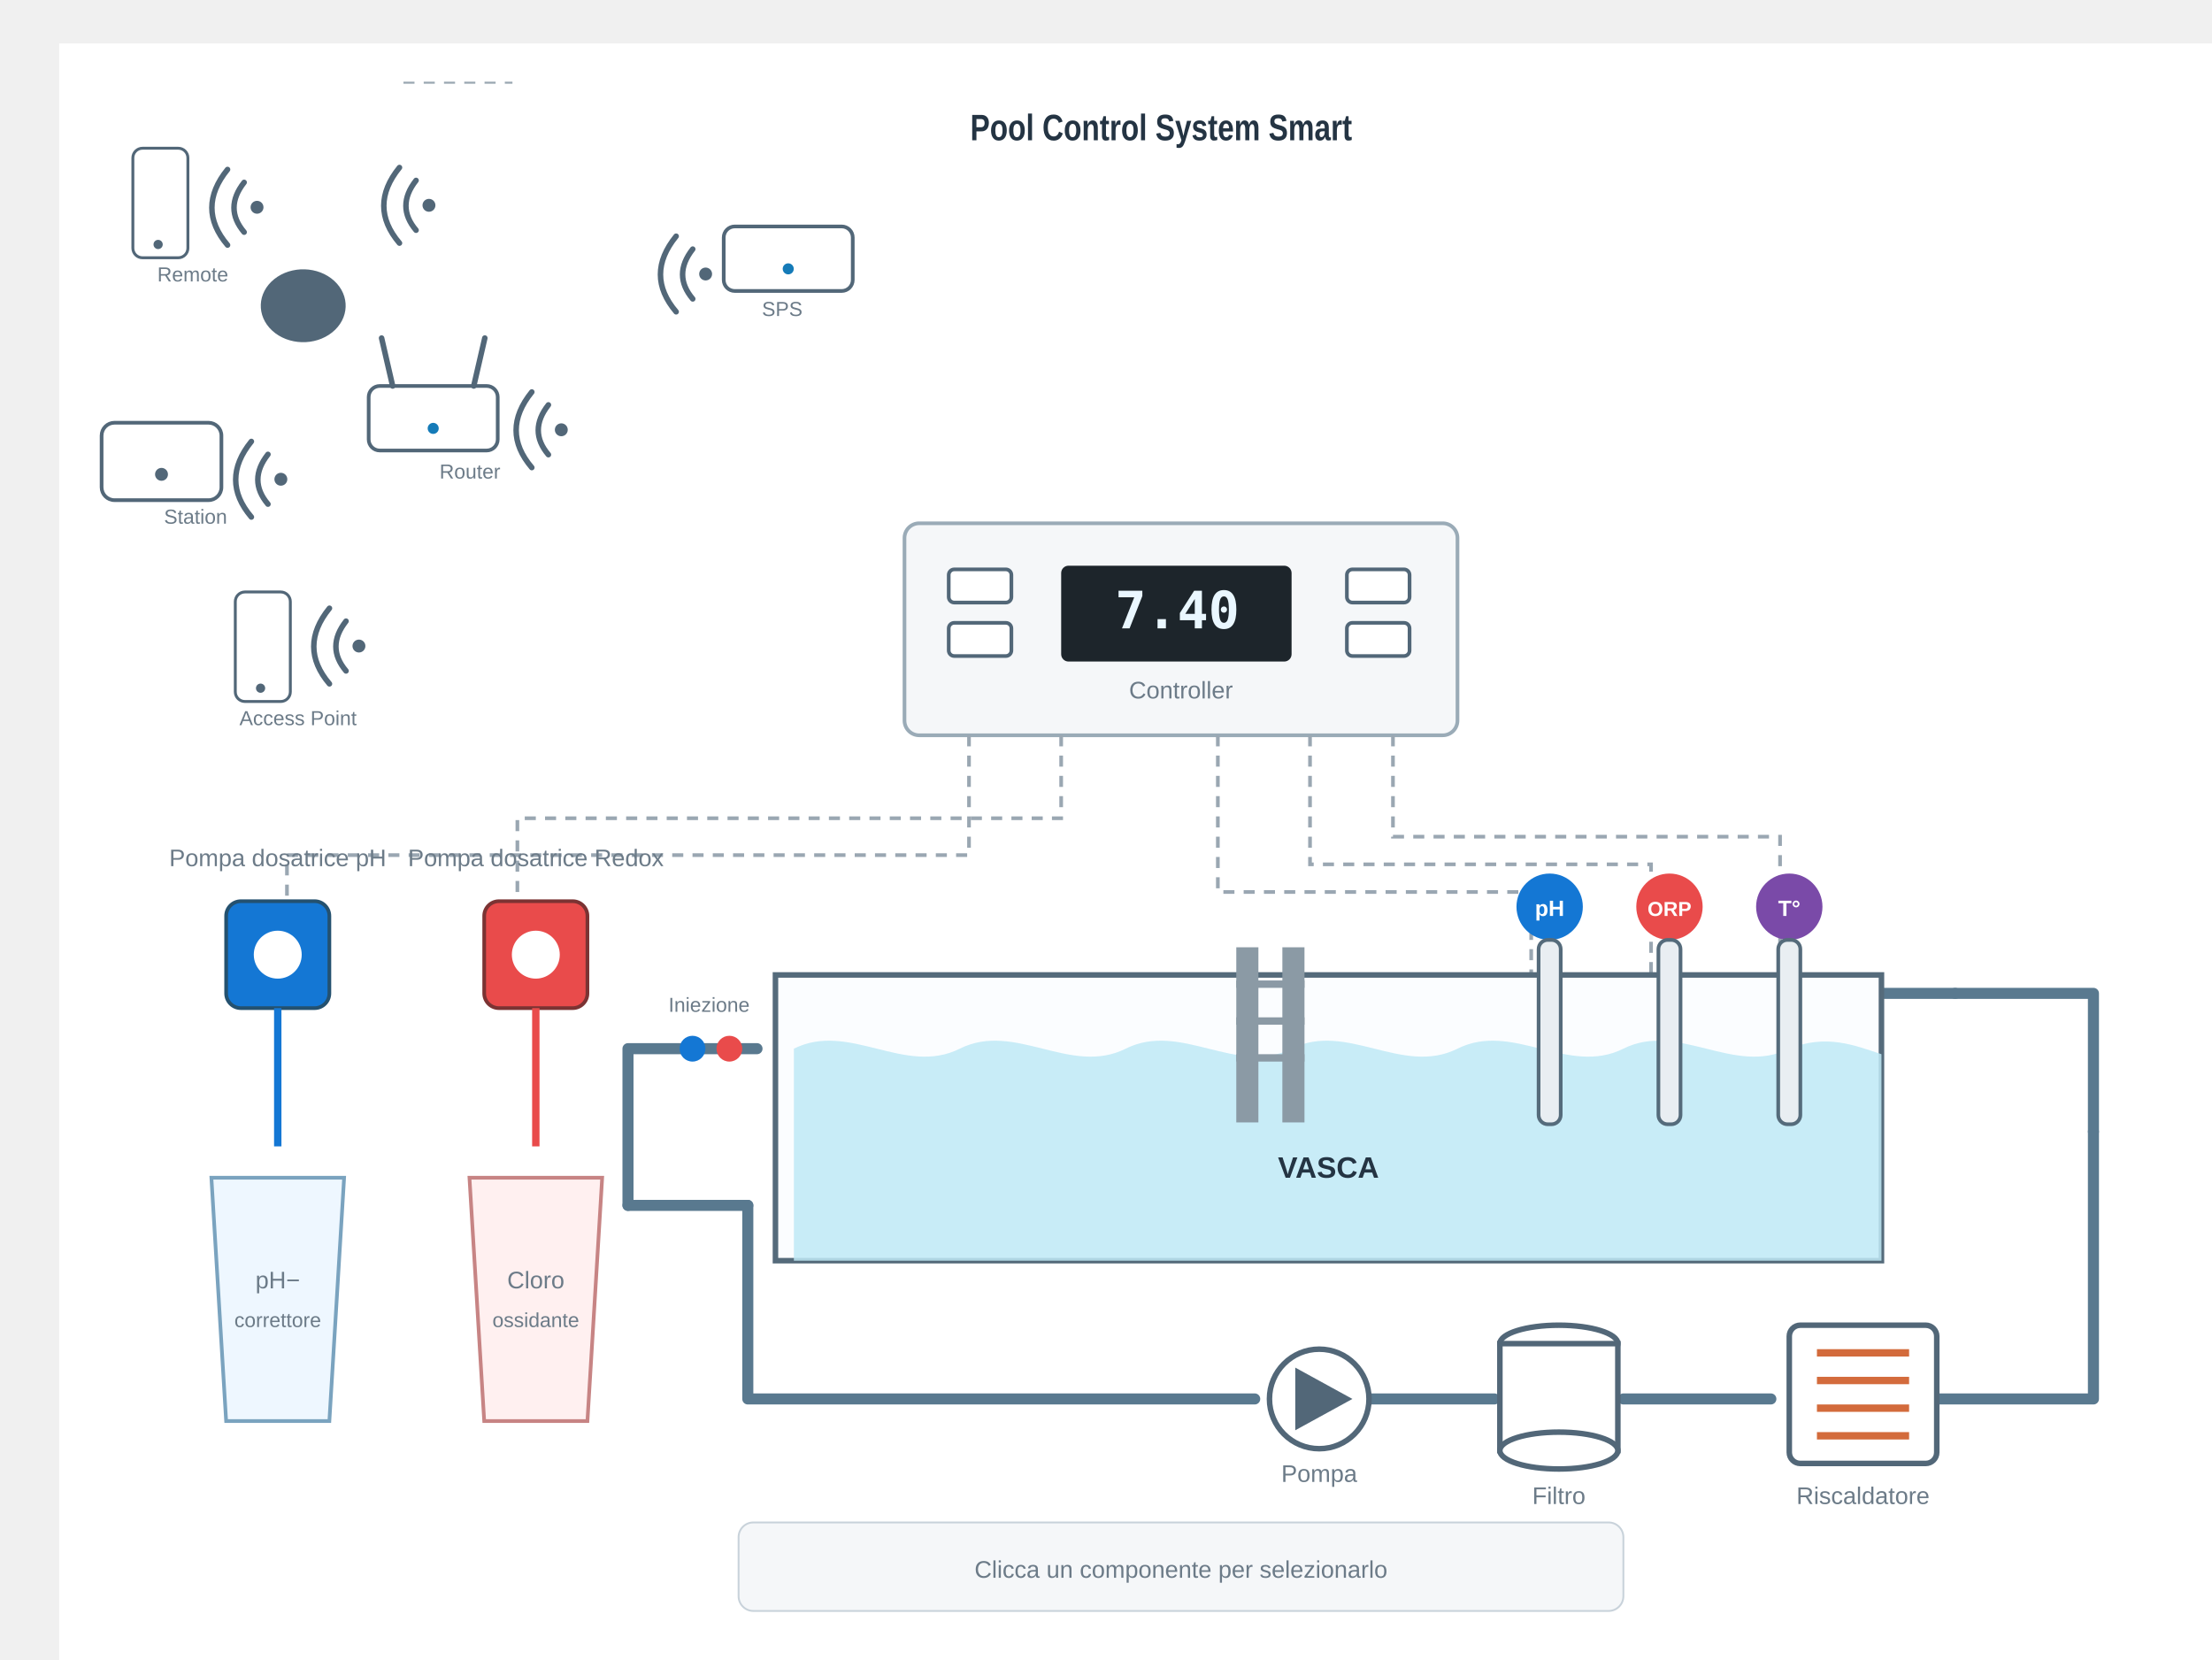
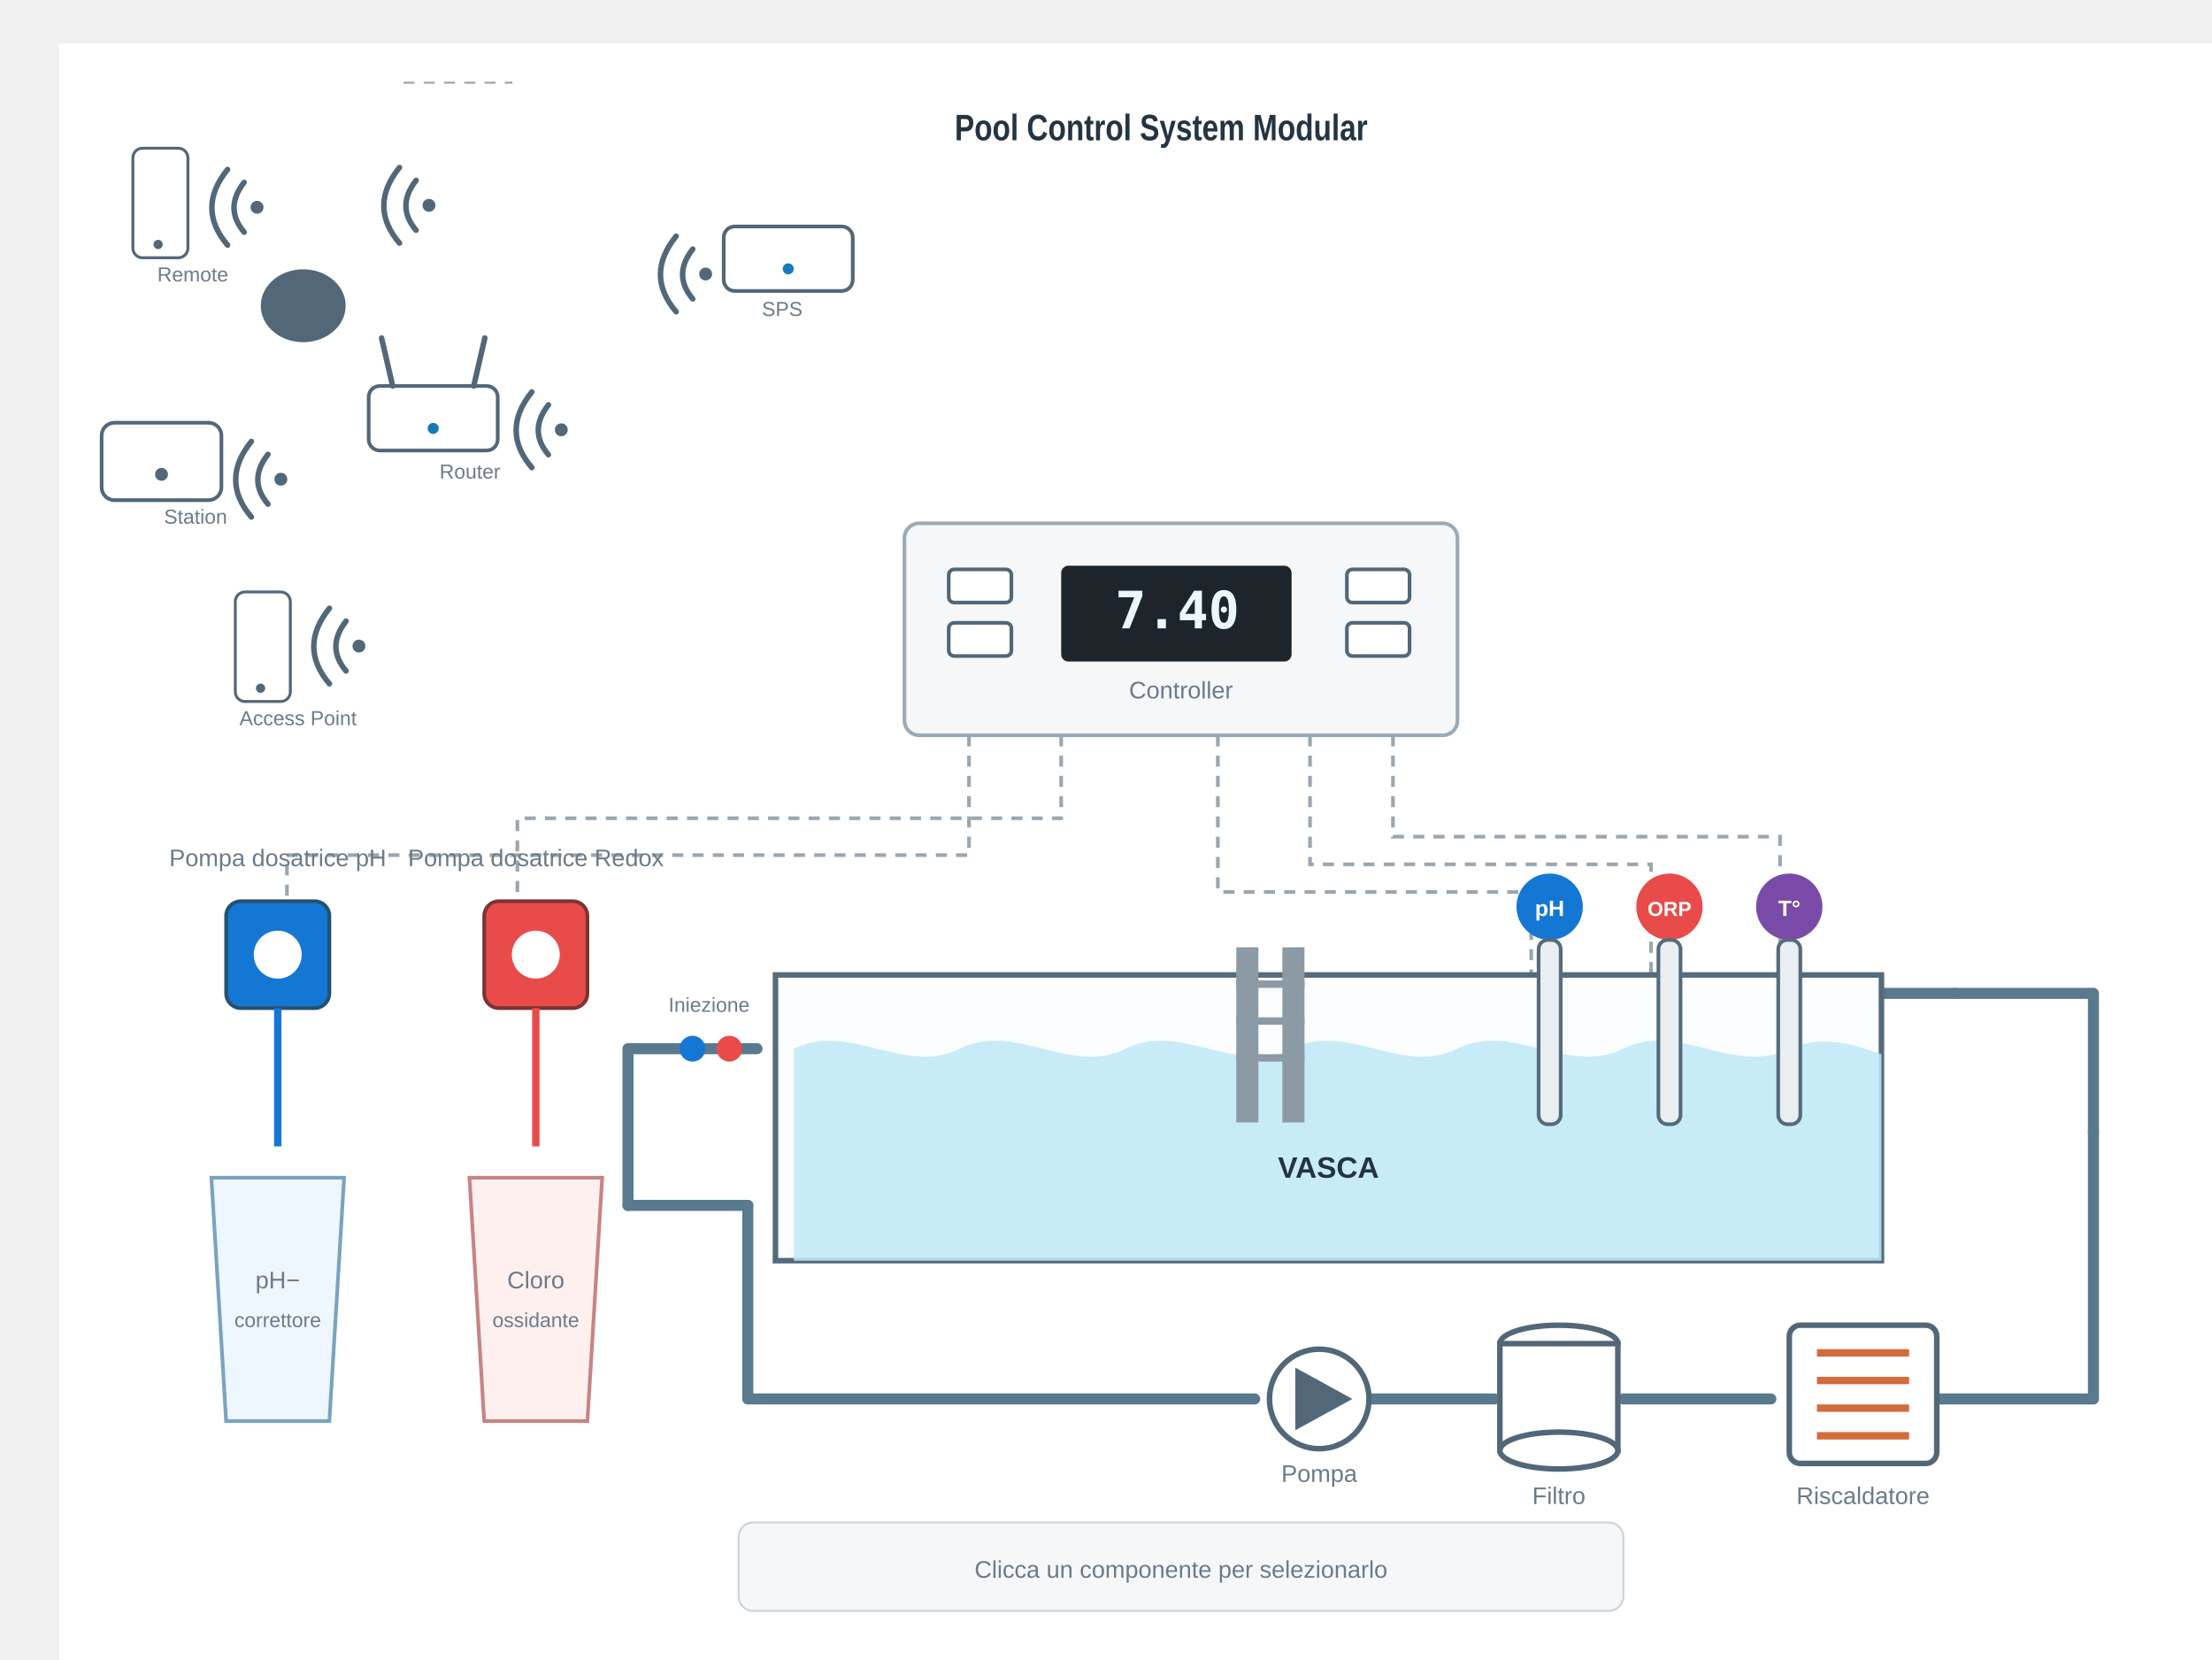
<svg xmlns="http://www.w3.org/2000/svg" viewBox="0 0 1200 900" role="img" aria-labelledby="title desc" version="1.1" id="svg51" width="1200" height="900">
  <defs id="defs51" />
  <style id="style1">
.label{font:600 16px Arial,sans-serif;fill:#243443}
    .small{font:13px Arial,sans-serif;fill:#6c7b88}
    .tiny{font:11px Arial,sans-serif;fill:#6c7b88}
    .component{cursor:pointer}
    .component:hover .hit,.component.is-selected .hit{stroke:#157bb8;stroke-width:4}
    .hit{fill:transparent;stroke:transparent;stroke-width:8}
    .pipe{fill:none;stroke:#59798f;stroke-width:6;stroke-linecap:round;stroke-linejoin:round}
    .signal{fill:none;stroke:#9aa7b2;stroke-width:2;stroke-dasharray:6 5}
    .device{fill:white;stroke:#526778;stroke-width:2}
    .soft{fill:#f5f7f9;stroke:#9aabb7;stroke-width:2}
    .hidden-option{display:none}
  </style>
  <g id="background" transform="matrix(1,0,0,1.25,32.13559,23.59322)">
    <rect width="1200" height="720" fill="#ffffff" id="rect1" x="0" y="0" />
    <text x="600" y="42" text-anchor="middle" class="label" style="font-style:normal;font-variant:normal;font-weight:600;font-stretch:normal;font-size:16px;line-height:normal;font-family:Arial, sans-serif" id="text1">
-       <tspan id="tspan53" x="600" y="42">Pool Control System Smart</tspan>
+       <tspan id="tspan53" x="600" y="42">Pool Control System Modular</tspan>
      <tspan id="tspan54" x="600" y="62" />
    </text>
  </g>
  <g id="control_unit" class="component" data-component="Centralina di controllo" transform="translate(40.67797,183.8644)">
    <rect class="hit" x="425" y="82" width="350" height="150" rx="10" id="rect2" />
    <rect class="soft" x="450" y="100" width="300" height="115" rx="8" id="rect3" />
    <rect x="535" y="123" width="125" height="52" rx="4" fill="#1d252b" id="rect4" />
    <text x="598" y="157" text-anchor="middle" fill="#eaf7ff" style="font-style:normal;font-variant:normal;font-weight:700;font-stretch:normal;font-size:28px;line-height:normal;font-family:monospace" id="text4">7.40</text>
    <rect x="474" y="125" width="34" height="18" rx="3" class="device" id="rect5" />
    <rect x="474" y="154" width="34" height="18" rx="3" class="device" id="rect6" />
    <rect x="690" y="125" width="34" height="18" rx="3" class="device" id="rect7" />
    <rect x="690" y="154" width="34" height="18" rx="3" class="device" id="rect8" />
    <text x="600" y="195" text-anchor="middle" class="small" id="text8" style="font-style:normal;font-variant:normal;font-weight:normal;font-stretch:normal;font-size:13px;line-height:normal;font-family:Arial, sans-serif">Controller</text>
  </g>
  <g id="signal_lines" transform="translate(40.67797,183.8644)">
    <path class="signal" d="m 485,215 v 65 H 115 v 65" id="path8" />
    <path class="signal" d="m 535,215 v 45 H 240 v 85" id="path9" />
    <path class="signal" d="m 620,215 v 85 h 170 v 45" id="path10" />
    <path class="signal" d="m 670,215 v 70 h 185 v 60" id="path11" />
    <path class="signal" d="m 715,215 v 55 h 210 v 75" id="path12" />
  </g>
  <g id="dosing_ph" class="component" data-component="Dosaggio pH" transform="translate(40.67797,183.8644)">
    <rect class="hit" x="45" y="265" width="145" height="340" rx="10" id="rect12" />
    <text x="110" y="286" text-anchor="middle" class="small" id="text12" style="font-style:normal;font-variant:normal;font-weight:normal;font-stretch:normal;font-size:13px;line-height:normal;font-family:Arial, sans-serif">Pompa dosatrice pH</text>
    <rect x="82" y="305" width="56" height="58" rx="8" fill="#1477d4" stroke="#24516f" stroke-width="2" id="rect13" />
    <circle cx="110" cy="334" r="13" fill="#ffffff" id="circle13" />
    <path d="m 110,363 v 75" stroke="#1477d4" stroke-width="4" id="path13" />
    <path d="m 74,455 h 72 l -8,132 H 82 Z" fill="#eef7ff" stroke="#7aa3bf" stroke-width="2" id="path14" />
    <text x="110" y="515" text-anchor="middle" class="small" id="text14" style="font-style:normal;font-variant:normal;font-weight:normal;font-stretch:normal;font-size:13px;line-height:normal;font-family:Arial, sans-serif">pH−</text>
    <text x="110" y="536" text-anchor="middle" class="tiny" id="text15" style="font-style:normal;font-variant:normal;font-weight:normal;font-stretch:normal;font-size:11px;line-height:normal;font-family:Arial, sans-serif">correttore</text>
  </g>
  <g id="dosing_orp" class="component" data-component="Dosaggio Redox / Cloro" transform="translate(40.67797,183.8644)">
    <rect class="hit" x="175" y="265" width="150" height="340" rx="10" id="rect15" />
    <text x="250" y="286" text-anchor="middle" class="small" id="text16" style="font-style:normal;font-variant:normal;font-weight:normal;font-stretch:normal;font-size:13px;line-height:normal;font-family:Arial, sans-serif">Pompa dosatrice Redox</text>
    <rect x="222" y="305" width="56" height="58" rx="8" fill="#e94b4b" stroke="#7b3333" stroke-width="2" id="rect16" />
    <circle cx="250" cy="334" r="13" fill="#ffffff" id="circle16" />
    <path d="m 250,363 v 75" stroke="#e94b4b" stroke-width="4" id="path16" />
    <path d="m 214,455 h 72 l -8,132 h -56 z" fill="#fff0f0" stroke="#c78484" stroke-width="2" id="path17" />
    <text x="250" y="515" text-anchor="middle" class="small" id="text17" style="font-style:normal;font-variant:normal;font-weight:normal;font-stretch:normal;font-size:13px;line-height:normal;font-family:Arial, sans-serif">Cloro</text>
    <text x="250" y="536" text-anchor="middle" class="tiny" id="text18" style="font-style:normal;font-variant:normal;font-weight:normal;font-stretch:normal;font-size:11px;line-height:normal;font-family:Arial, sans-serif">ossidante</text>
  </g>
  <g id="pipes" transform="translate(40.67797,183.8644)">
    <path class="pipe" d="m 300,470 h 65" id="path18" />
    <path class="pipe" d="M 365,470 V 575 H 640" id="path19" />
    <path class="pipe" d="m 695,575 h 75" id="path20" />
    <path class="pipe" d="m 840,575 h 80" id="path21" />
    <path class="pipe" d="m 1010,575 h 85 V 430" id="path22" />
    <path class="pipe" d="m 1095,430 v -75 h -75" id="path23" />
    <path class="pipe" d="M 1020,355 H 980" id="path24" />
    <path class="pipe" d="m 300,470 v -85 h 70" id="path25" />
  </g>
  <g id="pool" class="component" data-component="Vasca piscina" transform="translate(40.67797,183.8644)">
    <rect class="hit" x="350" y="320" width="650" height="210" rx="8" id="rect25" />
    <path d="M 380,345 H 980 V 500 H 380 Z" fill="#fbfdff" stroke="#556b7b" stroke-width="3" id="path26" />
    <path d="m 390,385 c 30,-15 60,15 90,0 30,-15 60,15 90,0 30,-15 60,15 90,0 30,-15 60,15 90,0 30,-15 60,15 90,0 30,-15 60,15 90,0 20,-8 35,-2 50,3 V 500 H 390 Z" fill="#bfe9f6" opacity="0.85" id="path27" />
    <rect x="630" y="330" width="12" height="95" fill="#8b9aa5" id="rect27" />
    <rect x="655" y="330" width="12" height="95" fill="#8b9aa5" id="rect28" />
    <path d="m 630,350 h 37 m -37,20 h 37 m -37,20 h 37" stroke="#8b9aa5" stroke-width="4" id="path28" />
    <text x="680" y="455" text-anchor="middle" class="label" id="text28" style="font-style:normal;font-variant:normal;font-weight:600;font-stretch:normal;font-size:16px;line-height:normal;font-family:Arial, sans-serif">VASCA</text>
  </g>
  <g id="probes" transform="translate(40.67797,183.8644)">
    <g id="probe_ph" class="component" data-component="Sonda pH">
      <rect class="hit" x="770" y="285" width="60" height="180" id="rect29" />
      <circle cx="800" cy="308" r="18" fill="#1477d4" id="circle29" />
      <text x="800" y="313" text-anchor="middle" fill="#ffffff" style="font-style:normal;font-variant:normal;font-weight:700;font-stretch:normal;font-size:12px;line-height:normal;font-family:Arial" id="text29">pH</text>
      <rect x="794" y="326" width="12" height="100" rx="5" fill="#e9eef2" stroke="#556b7b" stroke-width="2" id="rect30" />
    </g>
    <g id="probe_orp" class="component" data-component="Sonda ORP / Redox">
      <rect class="hit" x="835" y="285" width="60" height="180" id="rect31" />
      <circle cx="865" cy="308" r="18" fill="#e94b4b" id="circle31" />
      <text x="865" y="313" text-anchor="middle" fill="#ffffff" style="font-style:normal;font-variant:normal;font-weight:700;font-stretch:normal;font-size:11px;line-height:normal;font-family:Arial" id="text31">ORP</text>
      <rect x="859" y="326" width="12" height="100" rx="5" fill="#e9eef2" stroke="#556b7b" stroke-width="2" id="rect32" />
    </g>
    <g id="probe_temp" class="component" data-component="Sonda temperatura">
      <rect class="hit" x="900" y="285" width="60" height="180" id="rect33" />
      <circle cx="930" cy="308" r="18" fill="#7a4aa8" id="circle33" />
      <text x="930" y="313" text-anchor="middle" fill="#ffffff" style="font-style:normal;font-variant:normal;font-weight:700;font-stretch:normal;font-size:12px;line-height:normal;font-family:Arial" id="text33">T°</text>
      <rect x="924" y="326" width="12" height="100" rx="5" fill="#e9eef2" stroke="#556b7b" stroke-width="2" id="rect34" />
    </g>
  </g>
  <g id="circulation_pump" class="component" data-component="Pompa di ricircolo" transform="translate(40.67797,183.8644)">
    <rect class="hit" x="630" y="535" width="100" height="90" id="rect35" />
    <circle cx="675" cy="575" r="27" fill="#ffffff" stroke="#526778" stroke-width="3" id="circle35" />
    <path d="m 662,558 31,17 -31,17 z" fill="#526778" id="path35" />
    <text x="675" y="620" text-anchor="middle" class="small" id="text35" style="font-style:normal;font-variant:normal;font-weight:normal;font-stretch:normal;font-size:13px;line-height:normal;font-family:Arial, sans-serif">Pompa</text>
  </g>
  <g id="filter" class="component" data-component="Filtro" transform="translate(40.67797,183.8644)">
    <rect class="hit" x="755" y="525" width="100" height="115" id="rect36" />
    <ellipse cx="805" cy="545" rx="32" ry="10" fill="#ffffff" stroke="#526778" stroke-width="3" id="ellipse36" />
    <rect x="773" y="545" width="64" height="58" fill="#ffffff" stroke="#526778" stroke-width="3" id="rect37" />
    <ellipse cx="805" cy="603" rx="32" ry="10" fill="#ffffff" stroke="#526778" stroke-width="3" id="ellipse37" />
    <text x="805" y="632" text-anchor="middle" class="small" id="text37" style="font-style:normal;font-variant:normal;font-weight:normal;font-stretch:normal;font-size:13px;line-height:normal;font-family:Arial, sans-serif">Filtro</text>
  </g>
  <g id="heater" class="component" data-component="Riscaldatore" data-optional="true" transform="translate(40.67797,183.8644)">
    <rect class="hit" x="900" y="515" width="145" height="135" id="rect38" />
    <rect x="930" y="535" width="80" height="75" rx="6" fill="#ffffff" stroke="#526778" stroke-width="3" id="rect39" />
    <path d="m 945,550 h 50 m -50,15 h 50 m -50,15 h 50 m -50,15 h 50" stroke="#d36b3c" stroke-width="4" id="path39" />
    <text x="970" y="632" text-anchor="middle" class="small" id="text39" style="font-style:normal;font-variant:normal;font-weight:normal;font-stretch:normal;font-size:13px;line-height:normal;font-family:Arial, sans-serif">Riscaldatore</text>
  </g>
  <g id="injection_points" transform="translate(40.67797,183.8644)">
    <circle cx="335" cy="385" r="7" fill="#1477d4" id="circle39" />
    <circle cx="355" cy="385" r="7" fill="#e94b4b" id="circle40" />
    <text x="344" y="365" text-anchor="middle" class="tiny" id="text40" style="font-style:normal;font-variant:normal;font-weight:normal;font-stretch:normal;font-size:11px;line-height:normal;font-family:Arial, sans-serif">Iniezione</text>
  </g>
  <g id="connectivity" data-component="Connettività" transform="translate(-1657.107,-473.9599)">
    <g id="connectivity_direct" class="component" data-component="Connessione diretta" transform="translate(882.2237,583.2717)">
      <rect class="hit" x="820.245" y="112.766" width="122.191" height="69.049" rx="10.625" id="rect41" style="stroke-width:6.256;stroke-dasharray:none" />
      <rect x="830" y="120" width="65" height="42" rx="7" fill="#ffffff" stroke="#526778" stroke-width="2" id="rect42" />
      <circle cx="862.5" cy="148" r="3.5" fill="#526778" id="circle42" />
      <path d="m 911.25,171.158 q -17,-20 0,-41" fill="none" stroke="#526778" stroke-width="3" stroke-linecap="round" id="path42" />
      <path d="m 920.25,164.158 q -11,-13 0,-27" fill="none" stroke="#526778" stroke-width="3" stroke-linecap="round" id="path43" />
      <circle cx="-150.658" cy="927.25" r="3.5" fill="#526778" id="circle43" transform="rotate(-90)" />
      <text x="880.984" y="174.767" text-anchor="middle" class="tiny" id="text43" style="font-style:normal;font-variant:normal;font-weight:normal;font-stretch:normal;font-size:11px;line-height:normal;font-family:Arial, sans-serif">
        <tspan id="tspan56" x="880.984" y="174.767">Station</tspan>
      </text>
    </g>
    <g id="connectivity_router" class="component" data-component="Router / Internet" transform="translate(912.1157,529.338)">
      <rect class="hit" x="930.437" y="118.226" width="134.705" height="95.186" rx="11.225" id="rect43" style="stroke-width:6.158;stroke-dasharray:none" />
      <rect x="945" y="154" width="70" height="35" rx="6" fill="#ffffff" stroke="#526778" stroke-width="2" id="rect44" />
      <line x1="958" y1="154" x2="952" y2="128" stroke="#526778" stroke-width="3" stroke-linecap="round" id="line44" />
      <line x1="1002" y1="154" x2="1008" y2="128" stroke="#526778" stroke-width="3" stroke-linecap="round" id="line45" />
      <circle cx="980" cy="177" r="3" fill="#157bb8" id="circle45" />
      <text x="999.932" y="204.203" text-anchor="middle" class="tiny" id="text45" style="font-style:normal;font-variant:normal;font-weight:normal;font-stretch:normal;font-size:11px;line-height:normal;font-family:Arial, sans-serif">Router</text>
      <path d="m 1033.493,198.261 q -17,-20 0,-41" fill="none" stroke="#526778" stroke-width="3" stroke-linecap="round" id="path54-9" />
      <path d="m 1042.493,191.261 q -11,-13 0,-27" fill="none" stroke="#526778" stroke-width="3" stroke-linecap="round" id="path55-3" />
      <circle cx="-177.761" cy="1049.493" r="3.5" fill="#526778" id="circle43-2-1" transform="rotate(-90)" />
    </g>
    <g id="connectivity_router-8" class="component" data-component="Router / Internet" transform="translate(1065.263,446.0556)">
      <rect class="hit" x="930.437" y="137.548" width="134.705" height="75.864" rx="11.225" id="rect43-6" style="stroke-width:5.498;stroke-dasharray:none" />
      <rect x="984.458" y="150.746" width="70" height="35" rx="6" fill="#ffffff" stroke="#526778" stroke-width="2" id="rect44-5" />
      <circle cx="1019.458" cy="173.746" r="3" fill="#157bb8" id="circle45-8" />
      <text x="1016.203" y="199.322" text-anchor="middle" class="tiny" id="text45-6" style="font-style:normal;font-variant:normal;font-weight:normal;font-stretch:normal;font-size:11px;line-height:normal;font-family:Arial, sans-serif;fill:#6c7b88">SPS</text>
      <path d="m 958.646,197.04 q -17,-20 0,-41" fill="none" stroke="#526778" stroke-width="3" stroke-linecap="round" id="path54-9-0" />
      <path d="m 967.646,190.04 q -11,-13 0,-27" fill="none" stroke="#526778" stroke-width="3" stroke-linecap="round" id="path55-3-2" />
      <circle cx="-176.54" cy="974.646" r="3.5" fill="#526778" id="circle43-2-1-4" transform="rotate(-90)" />
    </g>
    <g id="phone_remote-1" class="component" data-component="Telefono remoto" transform="translate(631.9379,664.3416)">
      <rect class="hit" x="1133.818" y="118.026" width="109.458" height="96.414" rx="14.594" id="rect48-2" style="stroke-width:6.203;stroke-dasharray:none" transform="matrix(1,0,0.01246291,0.9999223,0,0)" />
      <rect x="1152.819" y="130.734" width="29.854" height="59.413" rx="5.224" fill="#ffffff" stroke="#526778" stroke-width="1.57" id="rect49-3" />
      <circle cx="1166.525" cy="182.932" r="2.5" fill="#526778" id="circle50-4" />
      <text x="1186.864" y="202.983" text-anchor="middle" class="tiny" id="text51-3" style="font-style:normal;font-variant:normal;font-weight:normal;font-stretch:normal;font-size:11px;line-height:normal;font-family:Arial, sans-serif;fill:#6c7b88">Access Point</text>
      <path d="m 1203.893,180.57 q -17,-20 0,-41" fill="none" stroke="#526778" stroke-width="3" stroke-linecap="round" id="path54" />
      <path d="m 1212.893,173.57 q -11,-13 0,-27" fill="none" stroke="#526778" stroke-width="3" stroke-linecap="round" id="path55" />
      <circle cx="-160.07" cy="1219.893" r="3.5" fill="#526778" id="circle43-2" transform="rotate(-90)" />
    </g>
    <g id="phone_remote-1-6" class="component" data-component="Telefono remoto" transform="translate(576.366,423.6378)">
      <rect class="hit" x="1132.656" y="118.043" width="185.382" height="96.428" rx="24.718" id="rect48-2-5" style="stroke-width:8.073;stroke-dasharray:none" transform="matrix(1,0,0.02110451,0.9997773,0,0)" />
      <rect x="1152.819" y="130.734" width="29.854" height="59.413" rx="5.224" fill="#ffffff" stroke="#526778" stroke-width="1.57" id="rect49-3-0" />
      <circle cx="1166.525" cy="182.932" r="2.5" fill="#526778" id="circle50-4-9" />
      <text x="1186.864" y="202.983" text-anchor="middle" class="tiny" id="text51-3-0" style="font-style:normal;font-variant:normal;font-weight:normal;font-stretch:normal;font-size:11px;line-height:normal;font-family:Arial, sans-serif;fill:#6c7b88">
        <tspan id="tspan57" x="1186.864" y="202.983">Remote</tspan>
        <tspan id="tspan58" x="1186.864" y="216.733" />
      </text>
      <path d="m 1297.452,182.197 q -17,-20 0,-41" fill="none" stroke="#526778" stroke-width="3" stroke-linecap="round" id="path54-0" />
      <path d="m 1306.452,175.197 q -11,-13 0,-27" fill="none" stroke="#526778" stroke-width="3" stroke-linecap="round" id="path55-6" />
      <circle cx="-161.697" cy="1313.452" r="3.5" fill="#526778" id="circle43-2-13" transform="rotate(-90)" />
      <path d="m 1204.181,183.263 q -17,-20 0,-41" fill="none" stroke="#526778" stroke-width="3" stroke-linecap="round" id="path54-0-9" />
      <path d="m 1213.181,176.263 q -11,-13 0,-27" fill="none" stroke="#526778" stroke-width="3" stroke-linecap="round" id="path55-6-6" />
      <circle cx="-162.763" cy="1220.181" r="3.5" fill="#526778" id="circle43-2-13-3" transform="rotate(-90)" />
      <ellipse cx="-691.659" cy="-958.598" fill="#526778" id="circle43-2-13-2" transform="matrix(-0.7801769,0.6255589,-0.7360963,-0.6768769,0,0)" rx="21.571" ry="21.349" style="stroke-width:6.131" />
    </g>
    <path id="link_router" d="m 1875.972,518.823 h 59.136" fill="none" stroke="#9aa7b2" stroke-width="1.101" stroke-dasharray="6, 5" />
  </g>
  <g id="info_panel" transform="translate(40.67797,183.8644)">
    <rect x="360" y="642" width="480" height="48" rx="8" fill="#f5f7f9" stroke="#c8d2da" id="rect51" />
    <text id="info_text" x="600" y="672" text-anchor="middle" class="small" style="font-style:normal;font-variant:normal;font-weight:normal;font-stretch:normal;font-size:13px;line-height:normal;font-family:Arial, sans-serif">Clicca un componente per selezionarlo</text>
  </g>
</svg>
